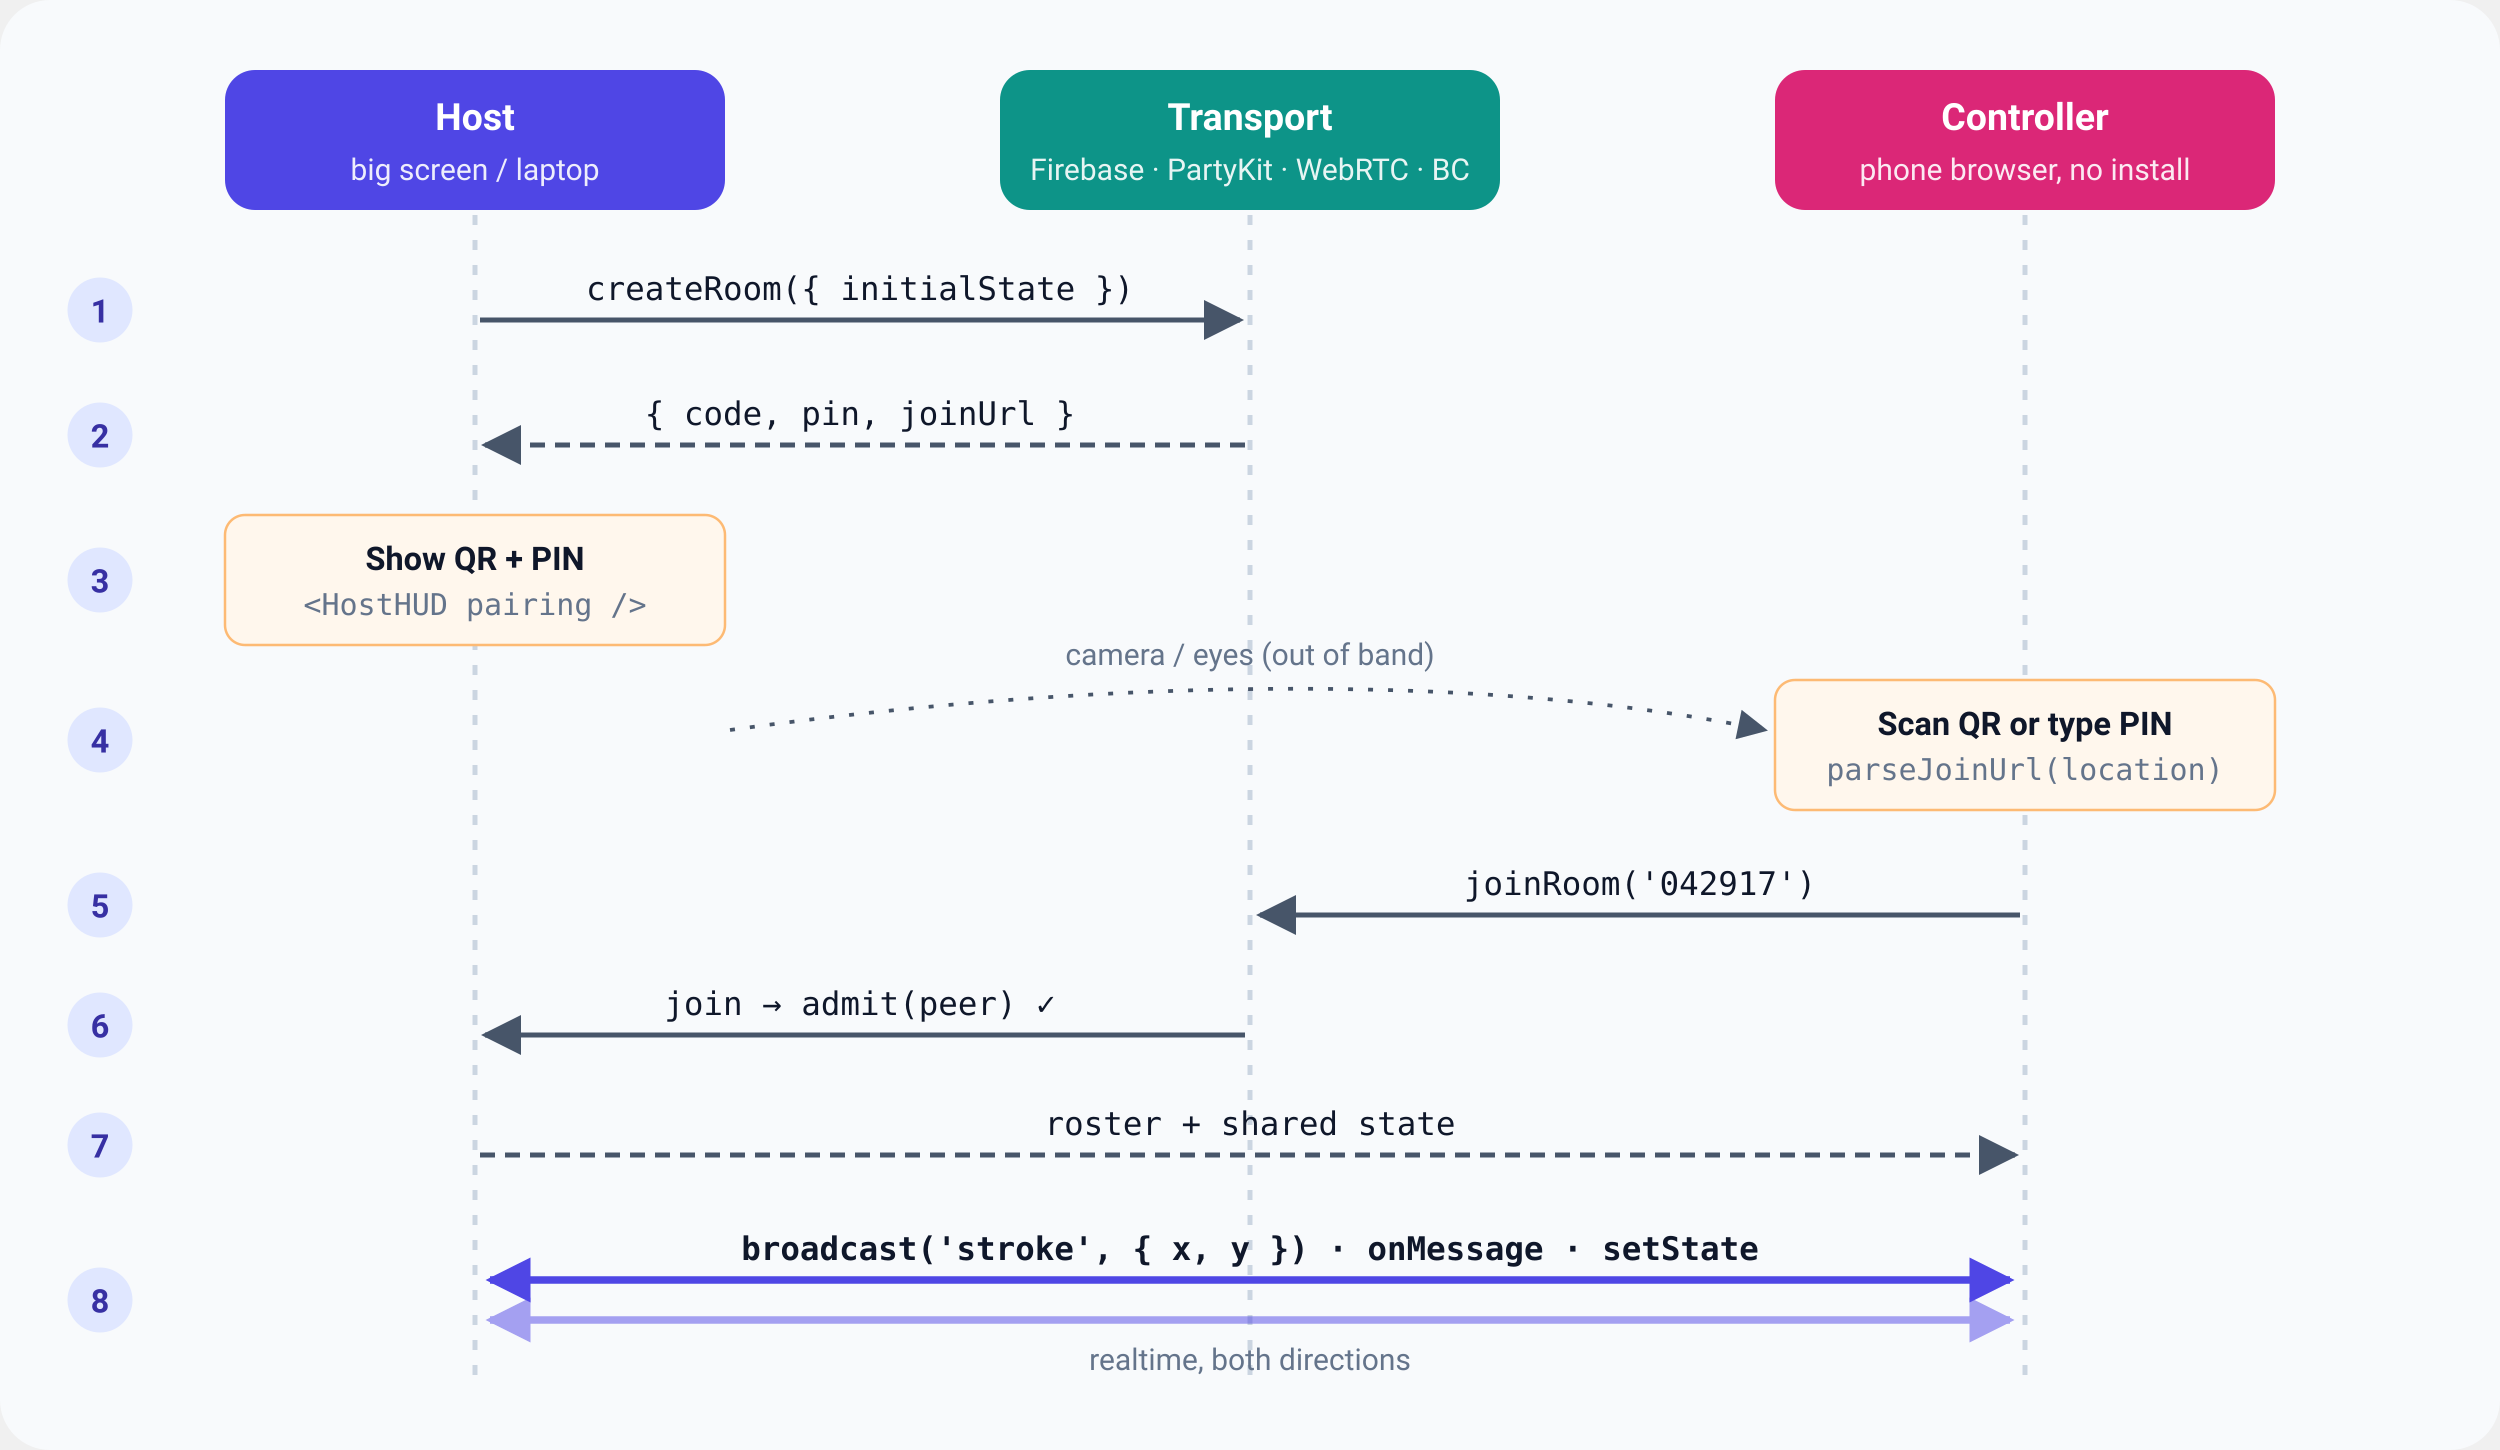
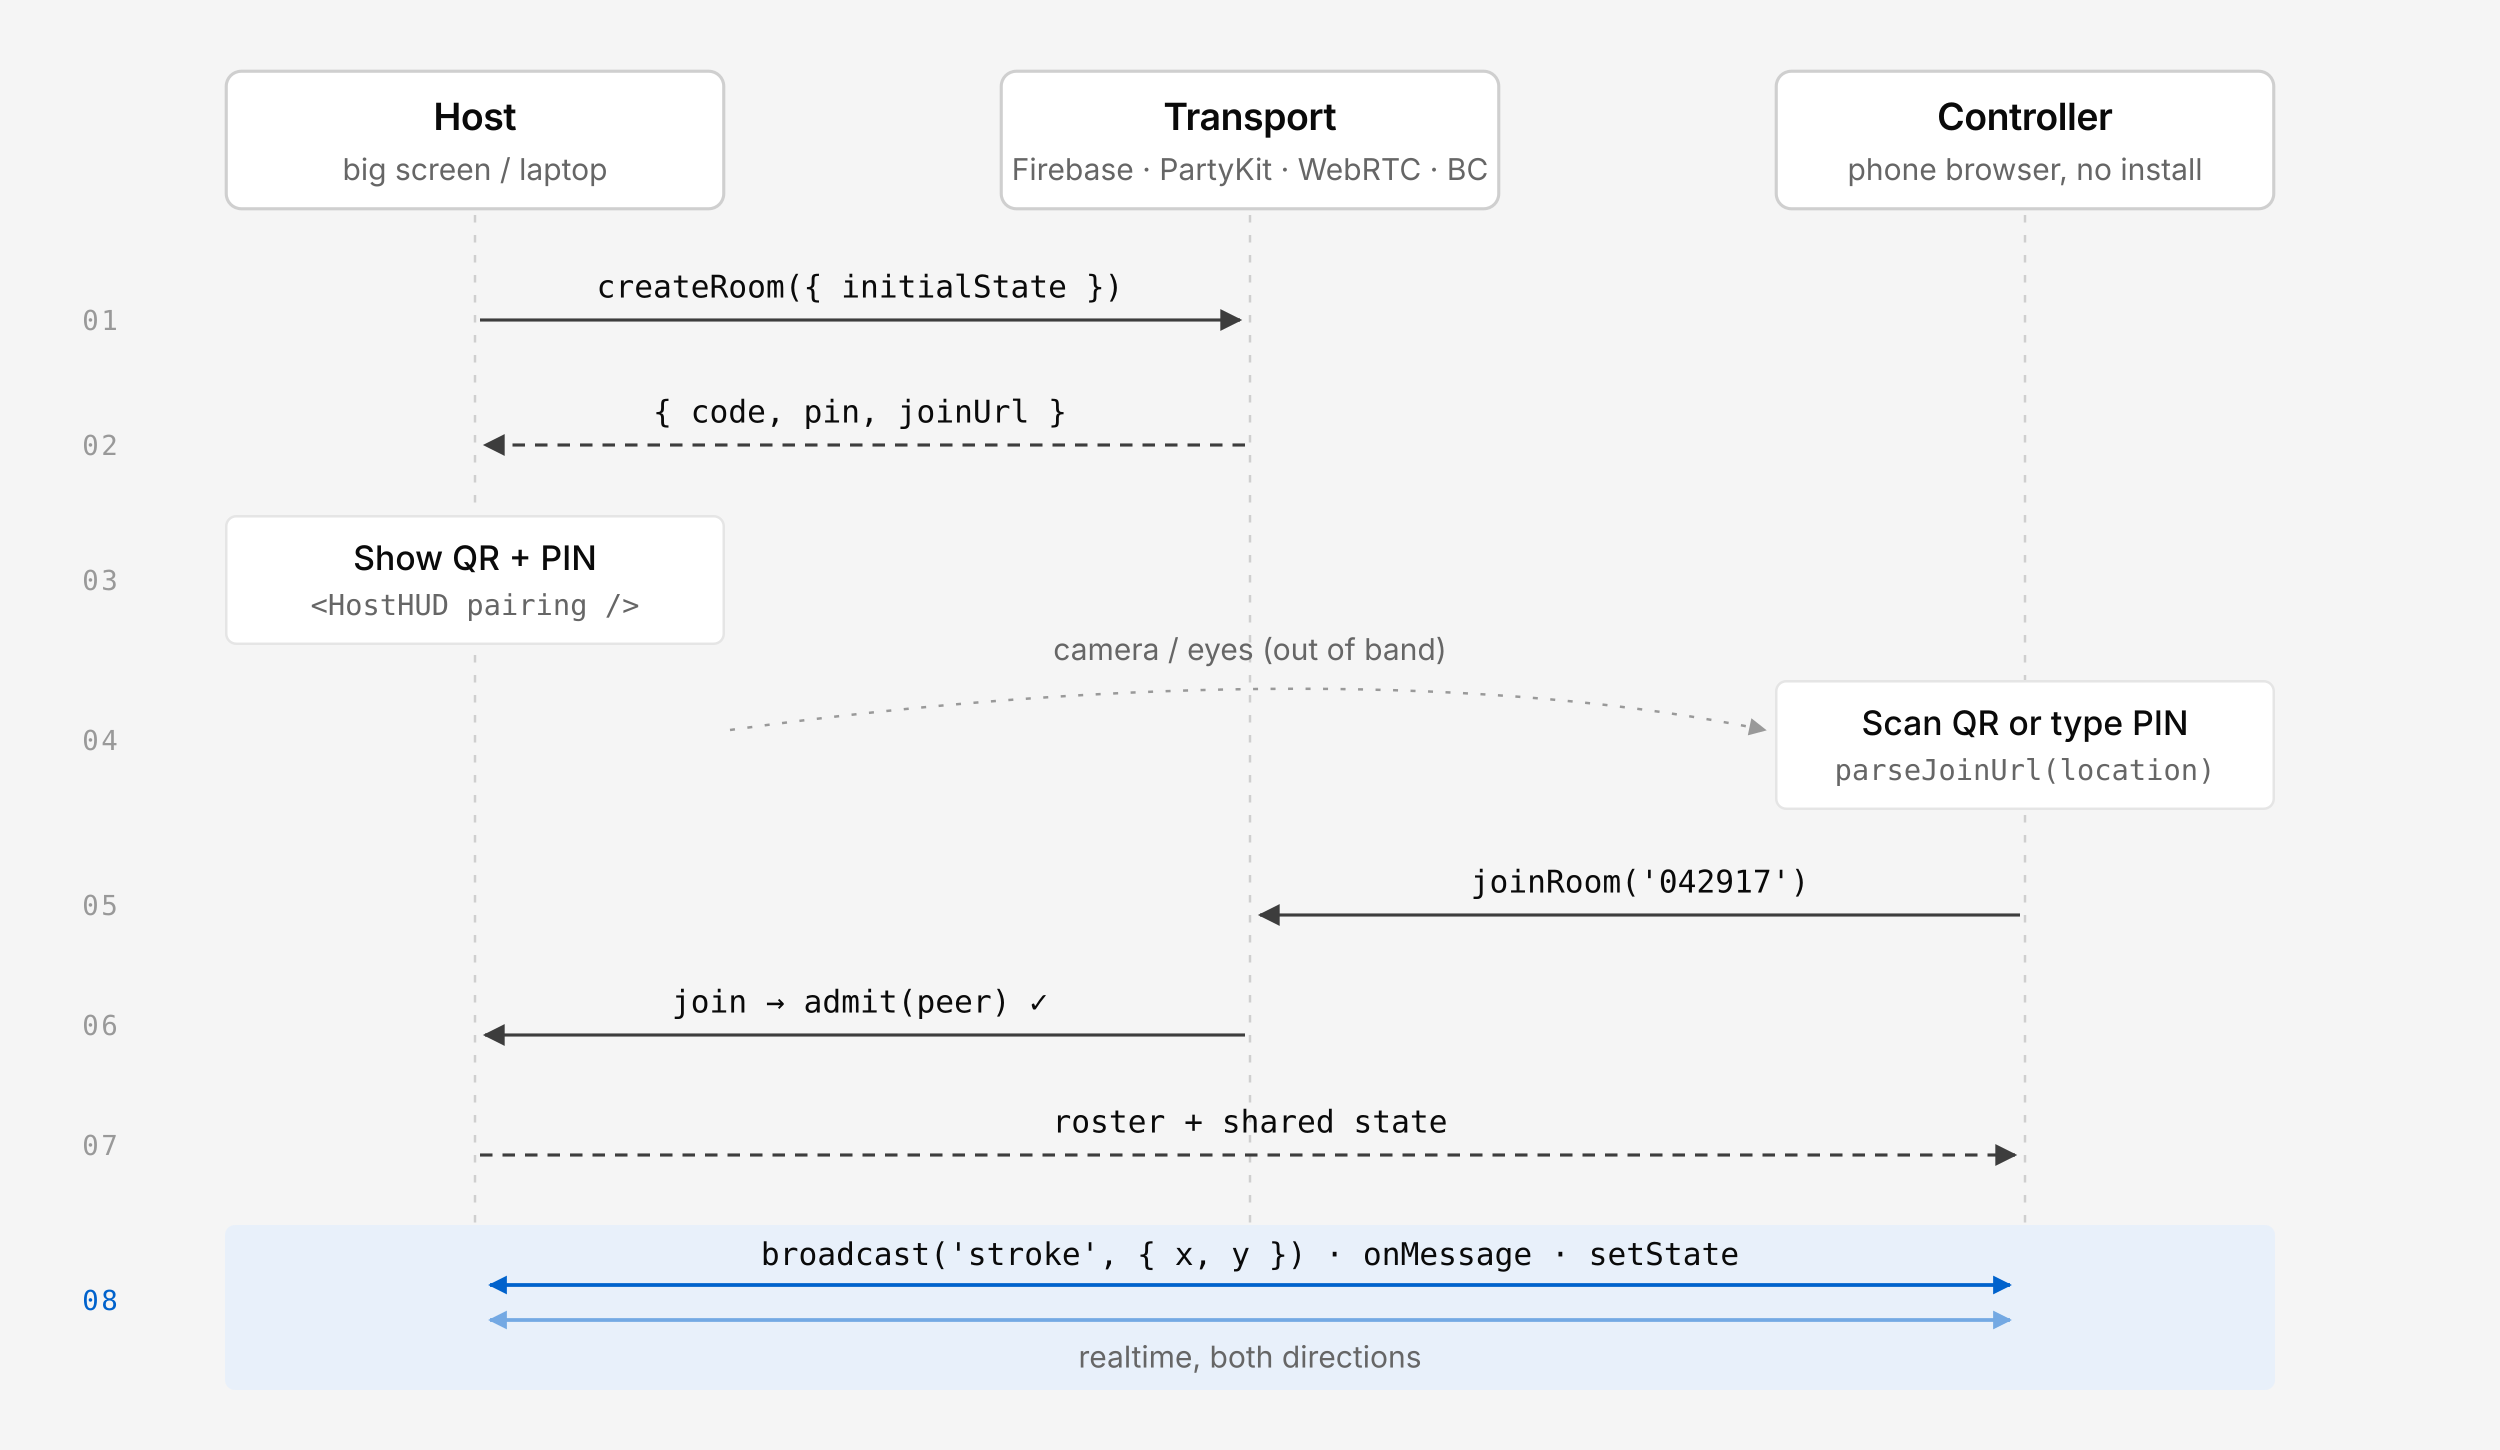
<svg xmlns="http://www.w3.org/2000/svg" viewBox="0 0 1000 580" width="1000" height="580" role="img" aria-labelledby="title desc">
  <style>
-     .bg{fill:#f8fafc}.card{fill:#ffffff}.edge{stroke:#cbd5e1}
-     .ink{fill:#0f172a}.muted{fill:#64748b}
-     .life{stroke:#cbd5e1}
-     .host{fill:#4f46e5}.relay{fill:#0d9488}.ctrl{fill:#db2777}
-     .msg{stroke:#475569}.msg-f{fill:#475569}
-     .rt{stroke:#4f46e5}.rt-f{fill:#4f46e5}
-     .note{fill:#fff7ed}.note-e{stroke:#fdba74}
-     .step{fill:#e0e7ff}.step-t{fill:#3730a3}
-     text{font-family:-apple-system,BlinkMacSystemFont,"Segoe UI",Roboto,"Helvetica Neue",Arial,"Hiragino Sans","Noto Sans JP",sans-serif}
-     .mono{font-family:ui-monospace,SFMono-Regular,Menlo,Consolas,monospace}
+     .bg{fill:#f5f5f5}.surface{fill:#ffffff}.canvas{fill:#ffffff}.acc-soft{fill:#e8f0fa}
+     .hair{stroke:#e5e5e5}.strong{stroke:#cfcfcf}
+     .ink{fill:#0a0a0a}.ink2{fill:#3d3d3d}.muted{fill:#666666}.faint{fill:#999999}
+     .life{stroke:#cfcfcf}
+     .msg{stroke:#3d3d3d}.msg-f{fill:#3d3d3d}.oob{stroke:#999999}
+     .rt{stroke:#0062cc}.rt-f{fill:#0062cc}.acc{fill:#0062cc}
+     text{font-family:"Outfit",-apple-system,BlinkMacSystemFont,"Segoe UI","Hiragino Sans","Noto Sans JP",sans-serif}
+     .mono{font-family:ui-monospace,SFMono-Regular,Menlo,monospace}
    @media (prefers-color-scheme: dark){
-       .bg{fill:#0b1020}.card{fill:#131a2e}.edge{stroke:#2c3757}
-       .ink{fill:#e2e8f0}.muted{fill:#94a3b8}
-       .life{stroke:#2c3757}
-       .host{fill:#6366f1}.relay{fill:#14b8a6}.ctrl{fill:#ec4899}
-       .msg{stroke:#94a3b8}.msg-f{fill:#94a3b8}
-       .rt{stroke:#818cf8}.rt-f{fill:#818cf8}
-       .note{fill:#2a1a10}.note-e{stroke:#9a4a17}
-       .step{fill:#1e2547}.step-t{fill:#c7d2fe}
+       .bg{fill:#141414}.surface{fill:#111111}.canvas{fill:#0a0a0a}.acc-soft{fill:#0f1f33}
+       .hair{stroke:#262626}.strong{stroke:#3a3a3a}
+       .ink{fill:#f2f2f2}.ink2{fill:#d4d4d4}.muted{fill:#a3a3a3}.faint{fill:#6b6b6b}
+       .life{stroke:#3a3a3a}
+       .msg{stroke:#d4d4d4}.msg-f{fill:#d4d4d4}.oob{stroke:#6b6b6b}
+       .rt{stroke:#3b9cff}.rt-f{fill:#3b9cff}.acc{fill:#3b9cff}
    }
  </style>
  <defs>
-     <marker id="m" viewBox="0 0 10 10" refX="9" refY="5" markerWidth="8" markerHeight="8" orient="auto-start-reverse">
+     <marker id="m" viewBox="0 0 10 10" refX="9" refY="5" markerWidth="7" markerHeight="7" orient="auto-start-reverse">
      <path class="msg-f" d="M0 0 L10 5 L0 10 z" />
    </marker>
-     <marker id="r" viewBox="0 0 10 10" refX="9" refY="5" markerWidth="6" markerHeight="6" orient="auto-start-reverse">
+     <marker id="o" viewBox="0 0 10 10" refX="9" refY="5" markerWidth="7" markerHeight="7" orient="auto-start-reverse">
+       <path class="faint" d="M0 0 L10 5 L0 10 z" />
+     </marker>
+     <marker id="r" viewBox="0 0 10 10" refX="9" refY="5" markerWidth="5" markerHeight="5" orient="auto-start-reverse">
      <path class="rt-f" d="M0 0 L10 5 L0 10 z" />
    </marker>
  </defs>
-   <rect class="bg" width="1000" height="580" rx="20" />
-   <g font-size="15" font-weight="700" text-anchor="middle">
-     <rect class="host" x="90" y="28" width="200" height="56" rx="12" />
-     <text x="190" y="52" fill="#ffffff">Host</text>
-     <text x="190" y="72" fill="#ffffff" font-size="12" font-weight="400" opacity="0.9">big screen / laptop</text>
-     <rect class="relay" x="400" y="28" width="200" height="56" rx="12" />
-     <text x="500" y="52" fill="#ffffff">Transport</text>
-     <text x="500" y="72" fill="#ffffff" font-size="12" font-weight="400" opacity="0.9">Firebase · PartyKit · WebRTC · BC</text>
-     <rect class="ctrl" x="710" y="28" width="200" height="56" rx="12" />
-     <text x="810" y="52" fill="#ffffff">Controller</text>
-     <text x="810" y="72" fill="#ffffff" font-size="12" font-weight="400" opacity="0.9">phone browser, no install</text>
+   <rect class="bg" x="0" y="0" width="1000" height="580" rx="0" />
+   <g text-anchor="middle">
+     <rect class="canvas strong" x="90.5" y="28.5" width="199" height="55" rx="6" stroke-width="1.25" />
+     <text class="ink" x="190" y="52" font-size="15" font-weight="600" letter-spacing="-0.2">Host</text>
+     <text class="muted" x="190" y="72" font-size="12">big screen / laptop</text>
+     <rect class="canvas strong" x="400.5" y="28.5" width="199" height="55" rx="6" stroke-width="1.25" />
+     <text class="ink" x="500" y="52" font-size="15" font-weight="600" letter-spacing="-0.2">Transport</text>
+     <text class="muted" x="500" y="72" font-size="12">Firebase · PartyKit · WebRTC · BC</text>
+     <rect class="canvas strong" x="710.5" y="28.5" width="199" height="55" rx="6" stroke-width="1.25" />
+     <text class="ink" x="810" y="52" font-size="15" font-weight="600" letter-spacing="-0.2">Controller</text>
+     <text class="muted" x="810" y="72" font-size="12">phone browser, no install</text>
  </g>
-   <g class="life" stroke-width="2" stroke-dasharray="4 6">
+   <g class="life" stroke-width="1" stroke-dasharray="3 5">
    <path d="M190 86 V 556" />
    <path d="M500 86 V 556" />
    <path d="M810 86 V 556" />
  </g>
-   <g font-size="13">
-     <circle class="step" cx="40" cy="124" r="13" />
-     <text class="step-t" x="40" y="129" text-anchor="middle" font-weight="700">1</text>
-     <path class="msg" d="M192 128 H 496" stroke-width="2" marker-end="url(#m)" />
-     <text class="ink mono" x="344" y="120" text-anchor="middle">createRoom({ initialState })</text>
-     <circle class="step" cx="40" cy="174" r="13" />
-     <text class="step-t" x="40" y="179" text-anchor="middle" font-weight="700">2</text>
-     <path class="msg" d="M498 178 H 194" stroke-width="2" stroke-dasharray="6 4" marker-end="url(#m)" />
-     <text class="ink mono" x="344" y="170" text-anchor="middle">{ code, pin, joinUrl }</text>
-     <circle class="step" cx="40" cy="232" r="13" />
-     <text class="step-t" x="40" y="237" text-anchor="middle" font-weight="700">3</text>
-     <rect class="note note-e" x="90" y="206" width="200" height="52" rx="8" stroke-width="1" />
-     <text class="ink" x="190" y="228" text-anchor="middle" font-weight="600">Show QR + PIN</text>
-     <text class="muted mono" x="190" y="246" text-anchor="middle" font-size="12">&lt;HostHUD pairing /&gt;</text>
-     <circle class="step" cx="40" cy="296" r="13" />
-     <text class="step-t" x="40" y="301" text-anchor="middle" font-weight="700">4</text>
-     <path class="msg" d="M292 292 C 450 270, 600 270, 706 292" fill="none" stroke-width="1.5" stroke-dasharray="2 6" marker-end="url(#m)" />
-     <text class="muted" x="500" y="266" text-anchor="middle" font-size="12">camera / eyes (out of band)</text>
-     <rect class="note note-e" x="710" y="272" width="200" height="52" rx="8" stroke-width="1" />
-     <text class="ink" x="810" y="294" text-anchor="middle" font-weight="600">Scan QR or type PIN</text>
-     <text class="muted mono" x="810" y="312" text-anchor="middle" font-size="12">parseJoinUrl(location)</text>
-     <circle class="step" cx="40" cy="362" r="13" />
-     <text class="step-t" x="40" y="367" text-anchor="middle" font-weight="700">5</text>
-     <path class="msg" d="M808 366 H 504" stroke-width="2" marker-end="url(#m)" />
-     <text class="ink mono" x="656" y="358" text-anchor="middle">joinRoom('042917')</text>
-     <circle class="step" cx="40" cy="410" r="13" />
-     <text class="step-t" x="40" y="415" text-anchor="middle" font-weight="700">6</text>
-     <path class="msg" d="M498 414 H 194" stroke-width="2" marker-end="url(#m)" />
-     <text class="ink mono" x="344" y="406" text-anchor="middle">join → admit(peer) ✓</text>
-     <circle class="step" cx="40" cy="458" r="13" />
-     <text class="step-t" x="40" y="463" text-anchor="middle" font-weight="700">7</text>
-     <path class="msg" d="M192 462 H 806" stroke-width="2" stroke-dasharray="6 4" marker-end="url(#m)" />
-     <text class="ink mono" x="500" y="454" text-anchor="middle">roster + shared state</text>
-     <circle class="step" cx="40" cy="520" r="13" />
-     <text class="step-t" x="40" y="525" text-anchor="middle" font-weight="700">8</text>
-     <path class="rt" d="M196 512 H 804" stroke-width="3" marker-start="url(#r)" marker-end="url(#r)" />
-     <path class="rt" d="M196 528 H 804" stroke-width="3" marker-start="url(#r)" marker-end="url(#r)" opacity="0.5" />
-     <text class="ink mono" x="500" y="504" text-anchor="middle" font-weight="600">broadcast('stroke', { x, y }) · onMessage · setState</text>
-     <text class="muted" x="500" y="548" text-anchor="middle" font-size="12">realtime, both directions</text>
+   <g font-size="12.5">
+     <text class="faint mono" x="40" y="132" text-anchor="middle" font-size="11" letter-spacing="1">01</text>
+     <path class="msg" d="M192 128 H 496" stroke-width="1.25" marker-end="url(#m)" />
+     <text class="ink mono" x="344" y="119" text-anchor="middle">createRoom({ initialState })</text>
+     <text class="faint mono" x="40" y="182" text-anchor="middle" font-size="11" letter-spacing="1">02</text>
+     <path class="msg" d="M498 178 H 194" stroke-width="1.25" stroke-dasharray="5 4" marker-end="url(#m)" />
+     <text class="ink mono" x="344" y="169" text-anchor="middle">{ code, pin, joinUrl }</text>
+     <text class="faint mono" x="40" y="236" text-anchor="middle" font-size="11" letter-spacing="1">03</text>
+     <rect class="surface hair" x="90.5" y="206.5" width="199" height="51" rx="4" stroke-width="1" />
+     <text class="ink" x="190" y="228" text-anchor="middle" font-weight="500" font-size="13.5">Show QR + PIN</text>
+     <text class="muted mono" x="190" y="246" text-anchor="middle" font-size="11.5">&lt;HostHUD pairing /&gt;</text>
+     <text class="faint mono" x="40" y="300" text-anchor="middle" font-size="11" letter-spacing="1">04</text>
+     <path class="oob" d="M292 292 C 450 270, 600 270, 706 292" fill="none" stroke-width="1" stroke-dasharray="2 5" marker-end="url(#o)" />
+     <text class="muted" x="500" y="264" text-anchor="middle" font-size="12">camera / eyes (out of band)</text>
+     <rect class="surface hair" x="710.5" y="272.5" width="199" height="51" rx="4" stroke-width="1" />
+     <text class="ink" x="810" y="294" text-anchor="middle" font-weight="500" font-size="13.5">Scan QR or type PIN</text>
+     <text class="muted mono" x="810" y="312" text-anchor="middle" font-size="11.5">parseJoinUrl(location)</text>
+     <text class="faint mono" x="40" y="366" text-anchor="middle" font-size="11" letter-spacing="1">05</text>
+     <path class="msg" d="M808 366 H 504" stroke-width="1.25" marker-end="url(#m)" />
+     <text class="ink mono" x="656" y="357" text-anchor="middle">joinRoom('042917')</text>
+     <text class="faint mono" x="40" y="414" text-anchor="middle" font-size="11" letter-spacing="1">06</text>
+     <path class="msg" d="M498 414 H 194" stroke-width="1.25" marker-end="url(#m)" />
+     <text class="ink mono" x="344" y="405" text-anchor="middle">join → admit(peer) ✓</text>
+     <text class="faint mono" x="40" y="462" text-anchor="middle" font-size="11" letter-spacing="1">07</text>
+     <path class="msg" d="M192 462 H 806" stroke-width="1.25" stroke-dasharray="5 4" marker-end="url(#m)" />
+     <text class="ink mono" x="500" y="453" text-anchor="middle">roster + shared state</text>
+     <rect class="acc-soft" x="90" y="490" width="820" height="66" rx="4" />
+     <text class="acc mono" x="40" y="524" text-anchor="middle" font-size="11" letter-spacing="1">08</text>
+     <path class="rt" d="M196 514 H 804" stroke-width="1.5" marker-start="url(#r)" marker-end="url(#r)" />
+     <path class="rt" d="M196 528 H 804" stroke-width="1.5" marker-start="url(#r)" marker-end="url(#r)" opacity="0.5" />
+     <text class="ink mono" x="500" y="506" text-anchor="middle" font-weight="500">broadcast('stroke', { x, y }) · onMessage · setState</text>
+     <text class="muted" x="500" y="547" text-anchor="middle" font-size="12">realtime, both directions</text>
  </g>
</svg>
